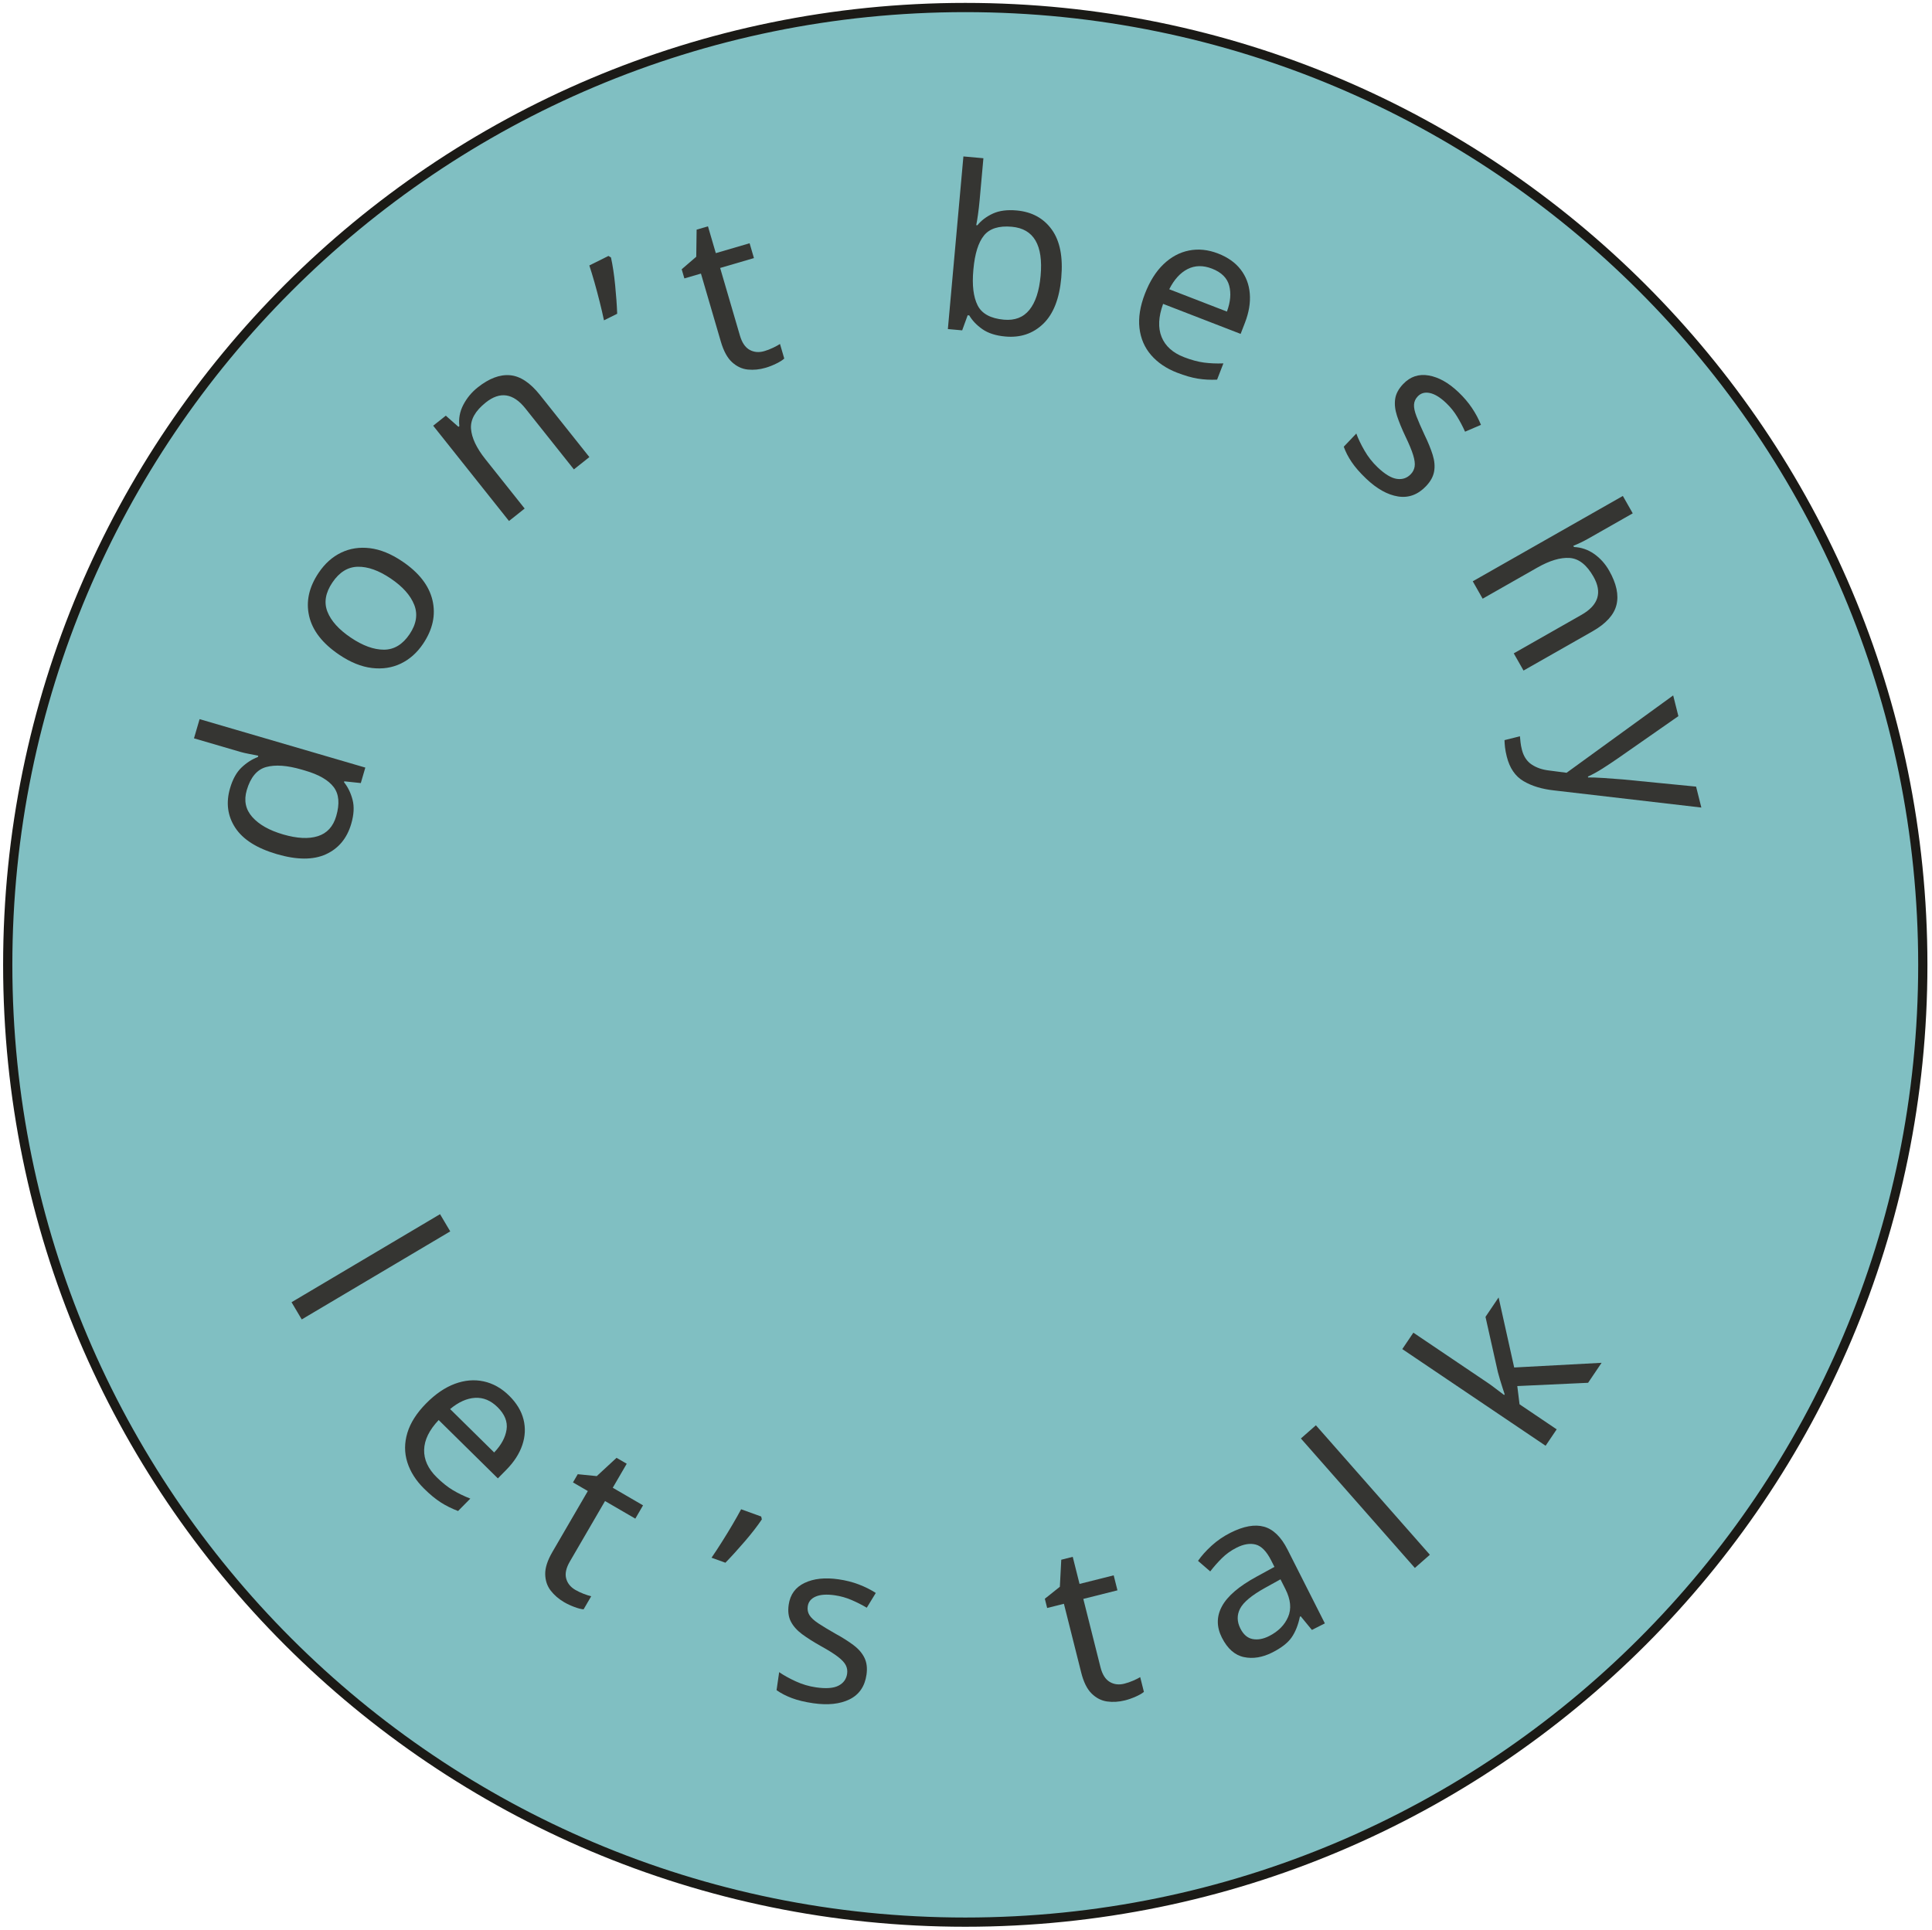
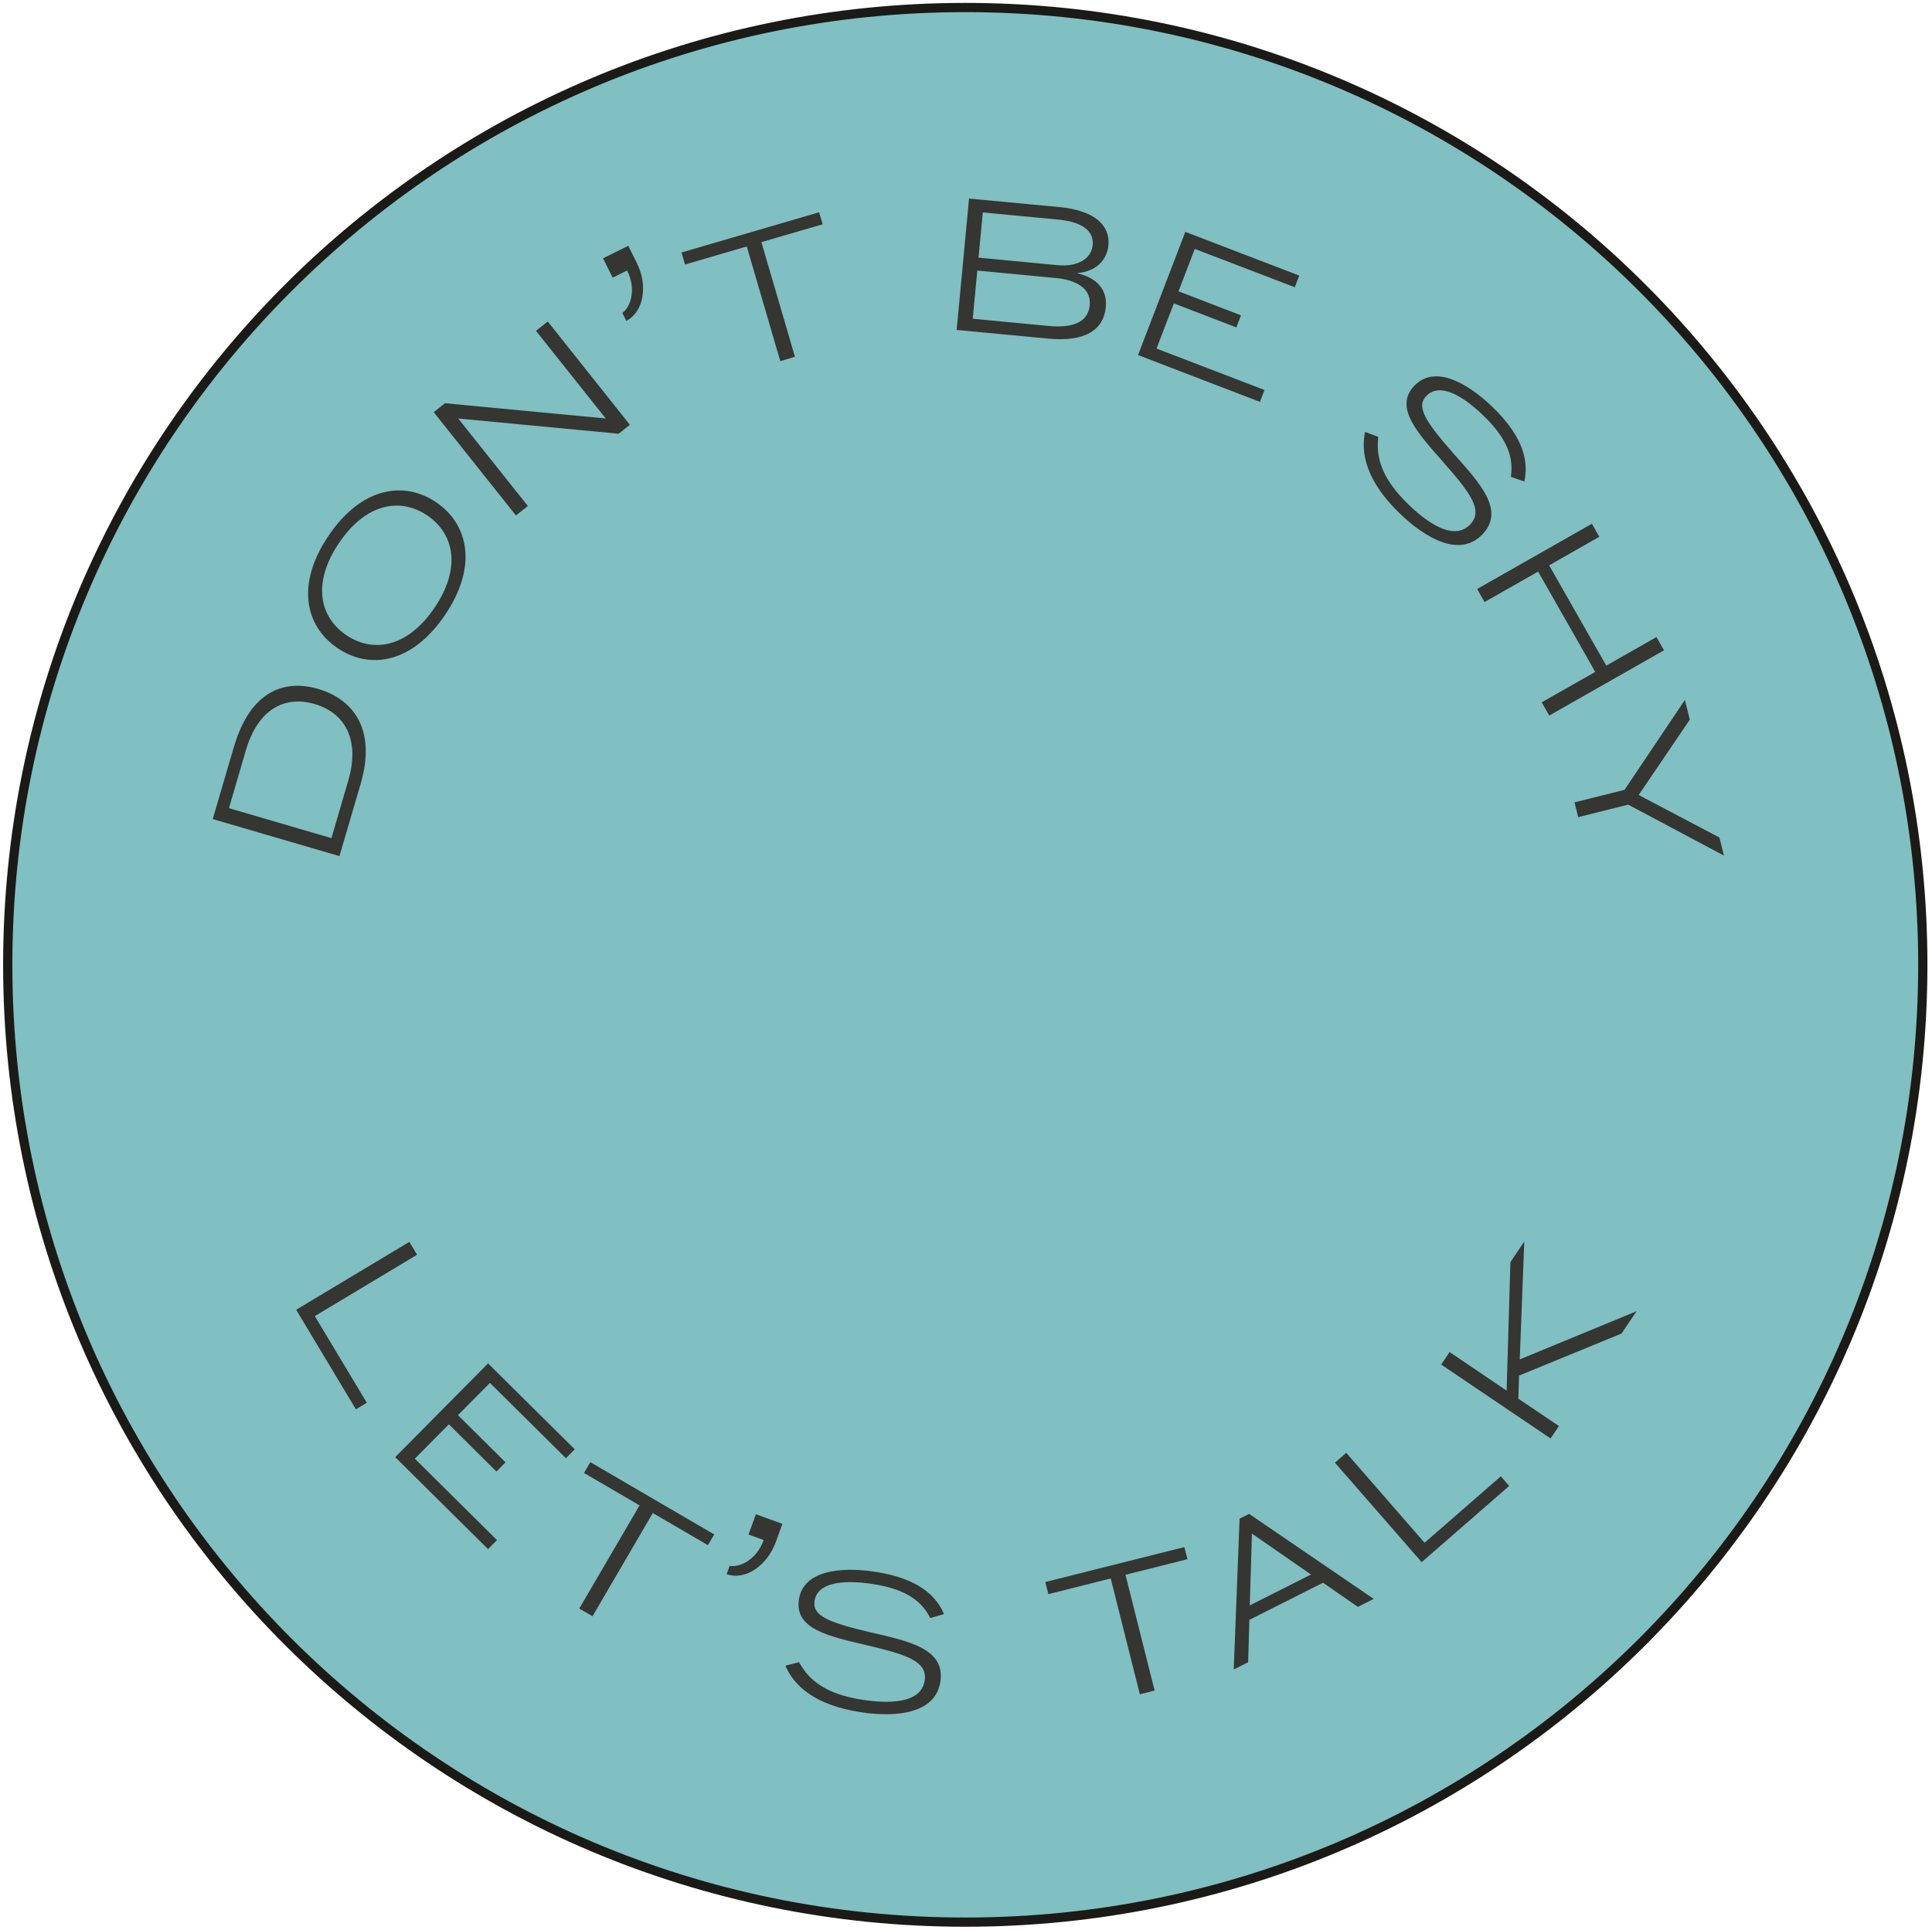
<svg xmlns="http://www.w3.org/2000/svg" viewBox="0 0 1082 1081">
  <defs>
-     <style>.a{fill:#80bfc2;stroke:#1b1a16;stroke-miterlimit:10;stroke-width:5.17px;}.b{font-size:127.24px;}.b,.c{fill:#353532;font-family:WeddingGothicATF-Book, Wedding Gothic ATF;}.c{font-size:127.24px;}</style>
+     <style>.a{fill:#80bfc2;stroke:#1b1a16;stroke-miterlimit:10;stroke-width:5.17px;}.b{fill:#353532;}</style>
  </defs>
  <circle class="a" cx="540.59" cy="540.47" r="536.26" />
-   <text class="b" transform="translate(185.67 494.71) rotate(-73.7)">d</text>
-   <text class="b" transform="translate(214.46 391.72) rotate(-56.01)">o</text>
-   <text class="b" transform="translate(276.6 298.58) rotate(-38.5)">n</text>
-   <text class="b" transform="translate(363.48 233.54) rotate(-26.47)">’</text>
-   <text class="b" transform="translate(398.04 213.69) rotate(-16.3)">t</text>
-   <text class="b" transform="translate(477.01 191.81) rotate(-6.45)"> </text>
-   <text class="b" transform="matrix(1, 0.09, -0.09, 1, 520.03, 183.36)">b</text>
-   <text class="b" transform="matrix(0.93, 0.36, -0.36, 0.93, 622.61, 193.24)">e</text>
-   <text class="b" transform="translate(706.8 227.56) rotate(31.96)"> </text>
-   <text class="b" transform="translate(745.68 247.88) rotate(43.6)">s</text>
-   <text class="b" transform="translate(819.46 316.23) rotate(60.37)">h</text>
-   <text class="b" transform="translate(870.87 406.05) rotate(75.9)">y</text>
-   <text class="c" transform="matrix(0.51, 0.86, -0.86, 0.51, 157.76, 720.17)">l</text>
-   <text class="c" transform="matrix(0.71, 0.7, -0.7, 0.71, 210.13, 805.14)">e</text>
-   <text class="c" transform="matrix(0.86, 0.5, -0.5, 0.86, 289.37, 880.6)">t</text>
-   <text class="c" transform="matrix(0.94, 0.34, -0.34, 0.94, 376.76, 928.16)">’</text>
-   <text class="c" transform="translate(427.93 948.85) rotate(8.23)">s</text>
-   <text class="c" transform="translate(545.02 961.41) rotate(-3.91)"> </text>
-   <text class="c" transform="translate(599 959) rotate(-14.11)">t</text>
-   <text class="c" transform="matrix(0.89, -0.45, 0.45, 0.89, 687.62, 936.86)">a</text>
-   <text class="c" transform="matrix(0.75, -0.66, 0.66, 0.75, 784.27, 885.46)">l</text>
-   <text class="c" transform="matrix(0.56, -0.83, 0.83, 0.56, 859.55, 818.85)">k</text>
+   <path class="b" d="M119.14,458.82,131,418.4c8.57-29.31,26.39-38.55,47.15-32.48,20.27,5.92,32.59,23.18,23.81,53.22L190.1,479.57Zm9.08-6.1,57.4,16.79,9.46-32.37c6.68-22.83-1.93-37.81-18.91-42.78-17.22-5-31.88,3.41-38.49,26Z" />
+   <path class="b" d="M189.1,363.1c-17.94-12.1-23.67-35.46-5.17-62.89s42.37-31,60.31-18.87,23.52,35.66,5.09,63S207.14,375.27,189.1,363.1Zm50.16-74.38c-15.2-10.24-34.41-6.78-49.43,15.48s-11,41.37,4.17,51.62,34.48,6.68,49.43-15.48S254.45,299,239.26,288.72Z" />
+   <path class="b" d="M242.92,230.89l6.27-5,90.05,8.53-39.06-49.09,6.58-5.23,46,57.86-6.27,5-89.87-8.52,39,49-6.67,5.3Z" />
+   <path class="b" d="M356.68,147.37c6.06,12.19,4.22,27-5.92,32.37l-2.21-4.44c4.79-3.52,7.88-13.31,2.66-23.78l-8.09,4-5.39-10.82,14.12-7Z" />
+   <path class="b" d="M437,202.3l-18.78-64.24-34.56,10.1-2-6.72,77.07-22.53,2,6.72-34.32,10,18.79,64.24Z" />
+   <path class="b" d="M542.71,111.24,593.26,116c19.64,1.86,28.57,10.12,27.49,21.52-.8,8.36-7.27,14.65-17.18,15.38l0,.25c10.88,2.56,16.64,9.24,15.73,18.87-1.24,13-11.83,19.59-32.35,17.65l-51.18-4.85Zm4.62,40.32-2.56,27,42.7,4.05c12.28,1.16,21.87-1.51,22.83-11.64s-8.88-14.26-18.76-15.2Zm.68-7.22,44.22,4.19c11.52,1.09,19-3.7,19.72-11.17.81-8.62-6.81-13.17-19.35-14.36l-42.19-4Z" />
+   <path class="b" d="M637.35,198.89l26.48-69,63.79,24.48-2.5,6.53-56-21.47-9.11,23.76,35,13.45-2.6,6.77-35-13.45-9.71,25.3,60.47,23.21-2.56,6.65Z" />
+   <path class="b" d="M846.15,267.11c1.38-9.75-.77-20.41-15.89-34.8-12.35-11.76-24.47-17.85-31.49-10.48-5.79,6.08-.55,14.23,15.38,32.38,14.71,16.48,28.86,31.7,16.13,45.06s-31.8,2.22-45.81-11.12c-19.35-18.42-22.54-34.46-19.94-46.22l7.35,2.79c-1.18,10.65,1,22.75,17.51,38.45,13.08,12.46,26,19,34,10.6,7.54-7.92-.08-17.82-15.26-35.09-14.17-16.12-27.57-30.46-16.08-42.54s29.76-1.54,43.31,11.36c18.8,17.9,20.58,31.9,18.31,42.22Z" />
+   <path class="b" d="M827.26,329.94l64.26-36.55,4.15,7.3-28.09,16,32,56.18,28.09-16,4.22,7.41-64.26,36.56-4.22-7.41,30-17.05-32-56.19-30,17.05Z" />
+   <path class="b" d="M909.79,442.46l33.81-50.34,2.75,11-28.62,42.22,45.2,23.81,2.54,10.12-53.6-28.53-28,7-2.07-8.27Z" />
+   <path class="b" d="M229.27,695.66l4.31,7.21L176.3,737.23l29.13,48.56-6.11,3.66L165.87,733.7Z" />
+   <path class="b" d="M221.34,816.25l52-52.5,48.53,48.11-4.93,5-42.56-42.2-17.92,18.08,26.66,26.42-5.11,5.16L251.4,797.86l-19.08,19.25,46,45.6-5,5.06Z" />
+   <path class="b" d="M324.42,901.07l33.76-57.8-31.1-18.16,3.53-6.05L400,859.56l-3.53,6-30.88-18-33.75,57.8Z" />
+   <path class="b" d="M434.47,863.82c-4.64,12.8-16.67,21.7-27.52,18l1.69-4.66c5.85,1,15.07-3.48,19.06-14.48l-8.49-3.08,4.12-11.36,14.83,5.38Z" />
+   <path class="b" d="M521,906.39c-4.51-8.75-12.44-16.2-33.09-19.19-16.88-2.44-30.29-.39-31.74,9.68-1.21,8.31,7.78,11.93,31.28,17.51,21.53,4.92,41.87,9.15,39.23,27.41S502,962,482.87,959.25c-26.44-3.83-38.32-15.06-43-26.16l7.61-2c5.2,9.37,14,18,36.53,21.23,17.88,2.59,32.21.42,33.87-11,1.57-10.83-10.37-14.49-32.75-19.78-20.88-4.95-40.12-8.9-37.73-25.39s23.38-18.48,41.89-15.8c25.69,3.72,35.25,14.1,39.37,23.83Z" />
+   <path class="b" d="M638.37,949.11,622.05,884.2,587.13,893l-1.71-6.79,77.87-19.57,1.71,6.79-34.68,8.71L646.63,947Z" />
+   <path class="b" d="M699,931.13l-8.06,4.07,3.29-84.47,5.34-2.69,69.76,47.63-8.86,4.46L740.94,886.6,699.7,907.4Zm.92-31.82L734.21,882l-33.08-22.93Z" />
+   <path class="b" d="M747.62,819.35l6.33-5.51,43.87,50.37L840.52,827l4.68,5.38-49,42.7Z" />
+   <path class="b" d="M868.38,805.78l-61.25-41.39,4.7-7L843.78,779l2.11-72,7.76-11.49-2.53,66,65.42-27L908.14,747l-57.39,23.56-.44,12.92,22.77,15.38Z" />
</svg>
